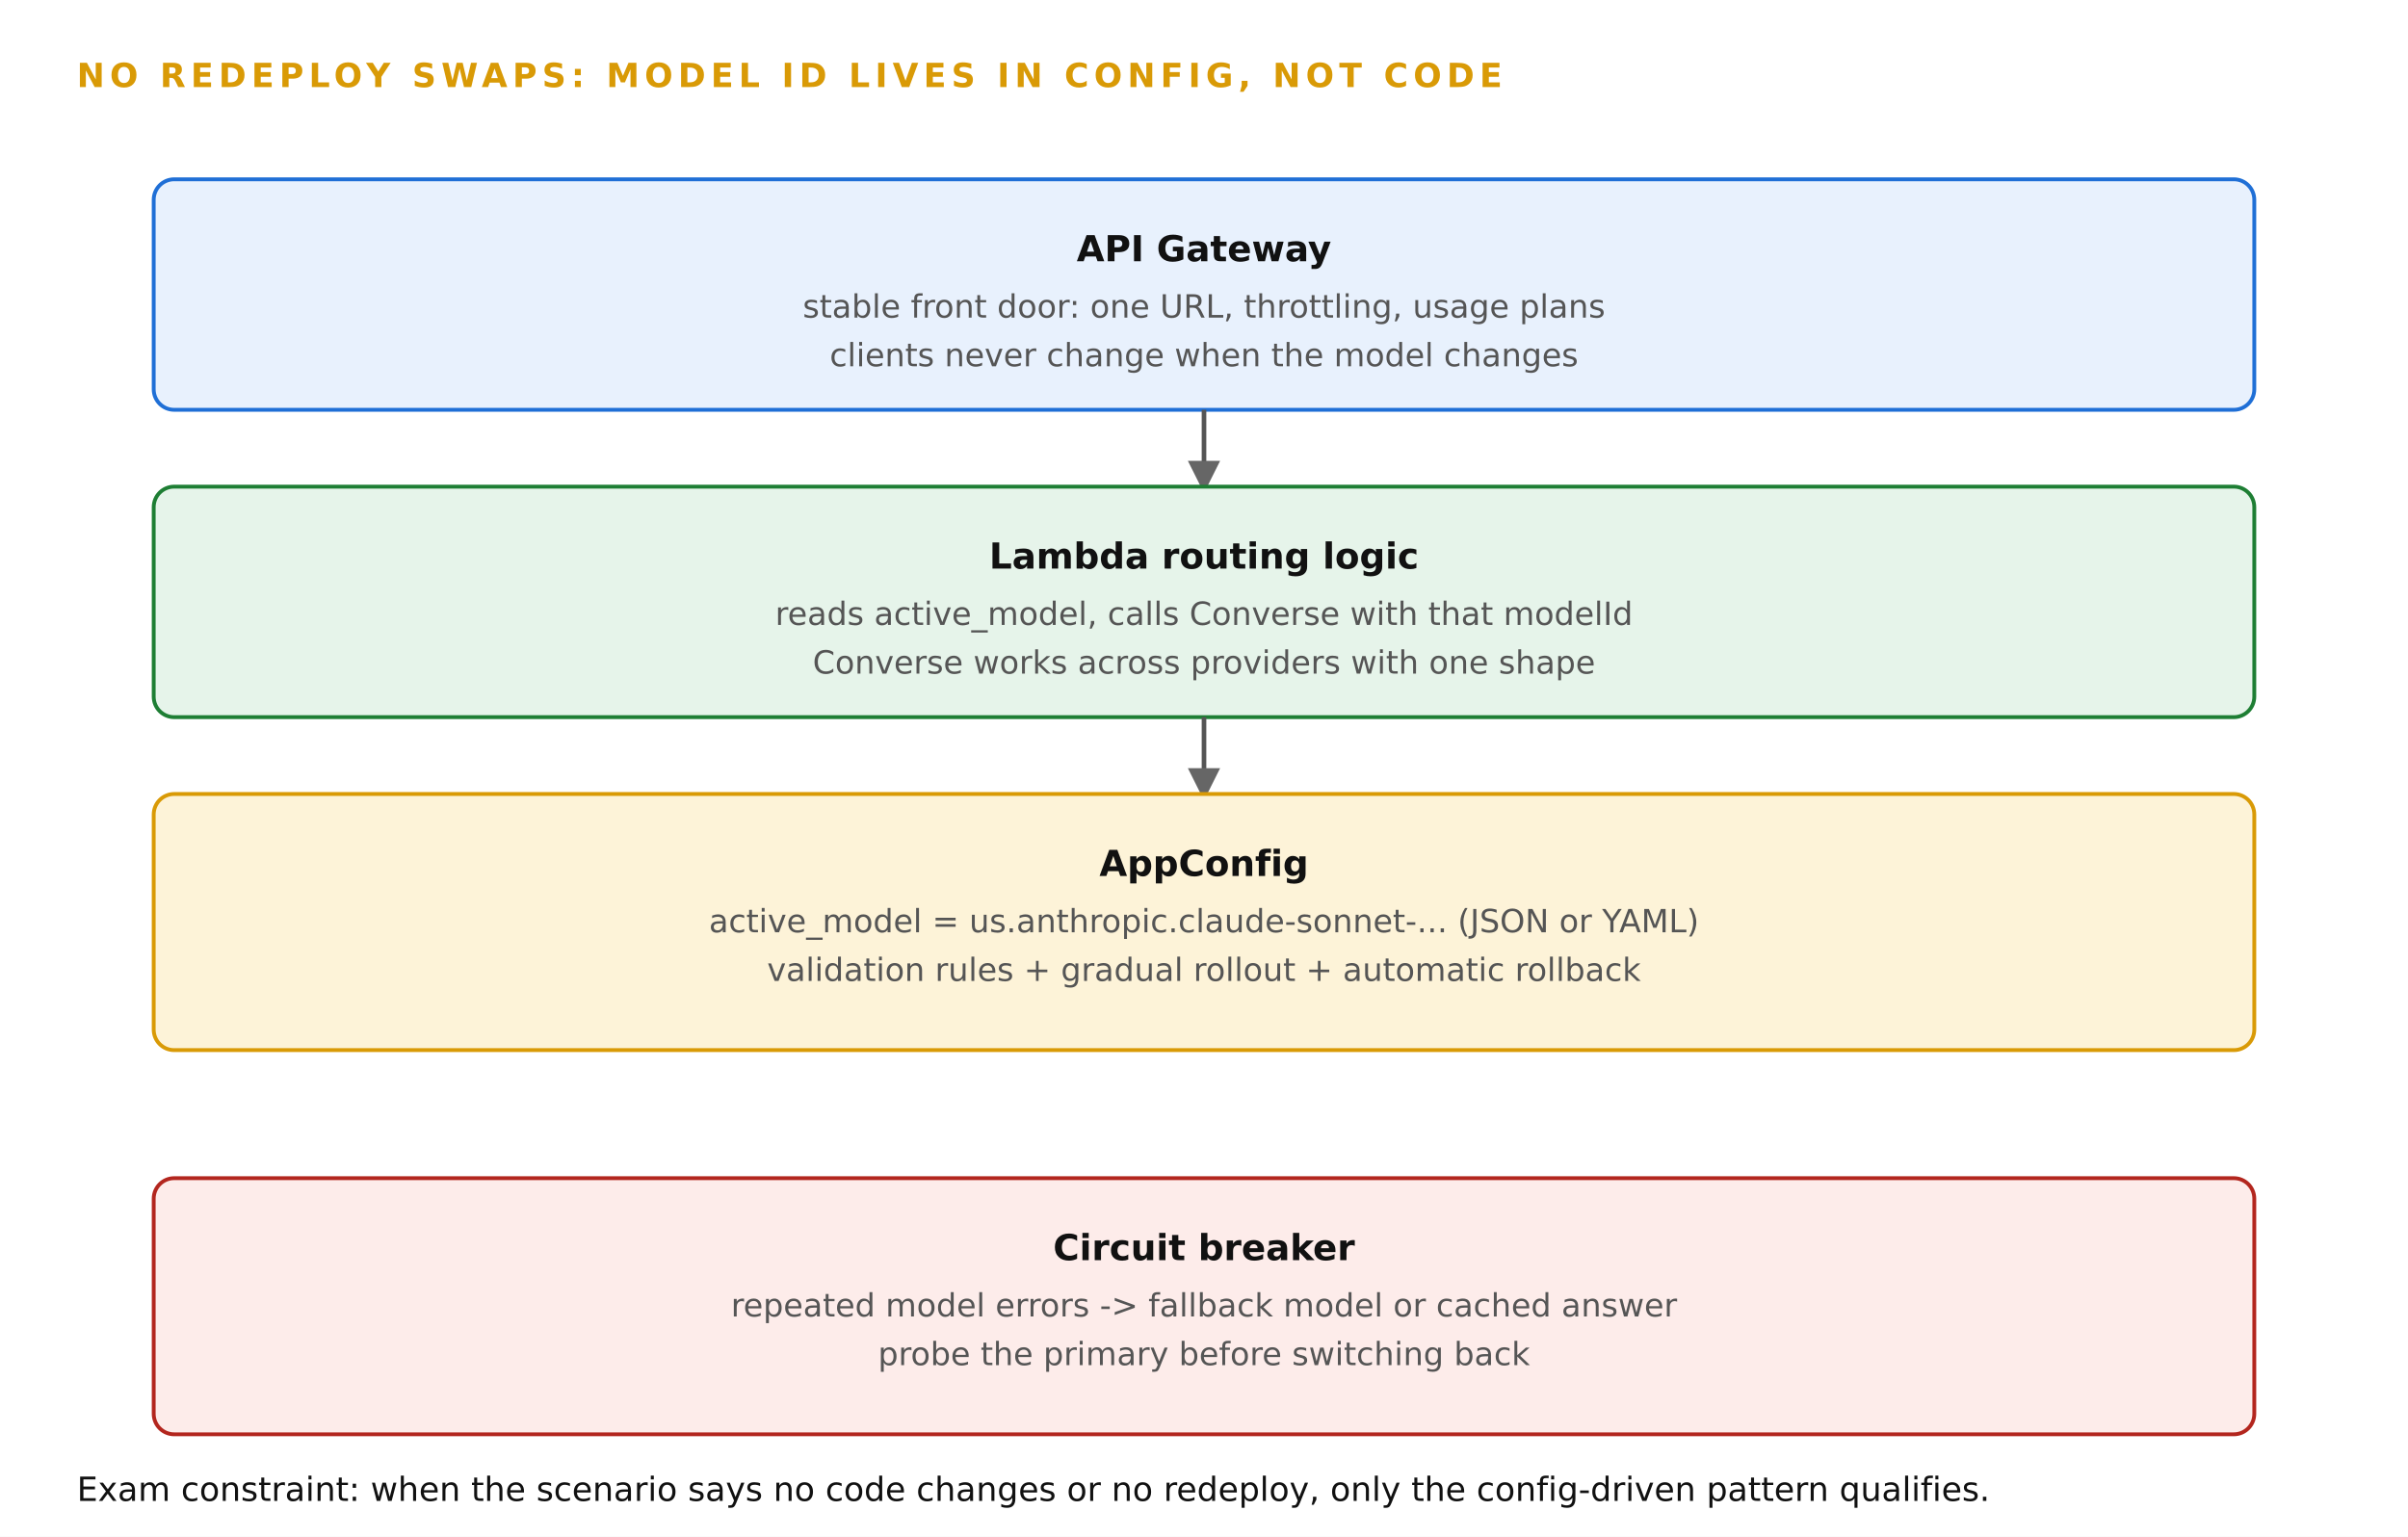
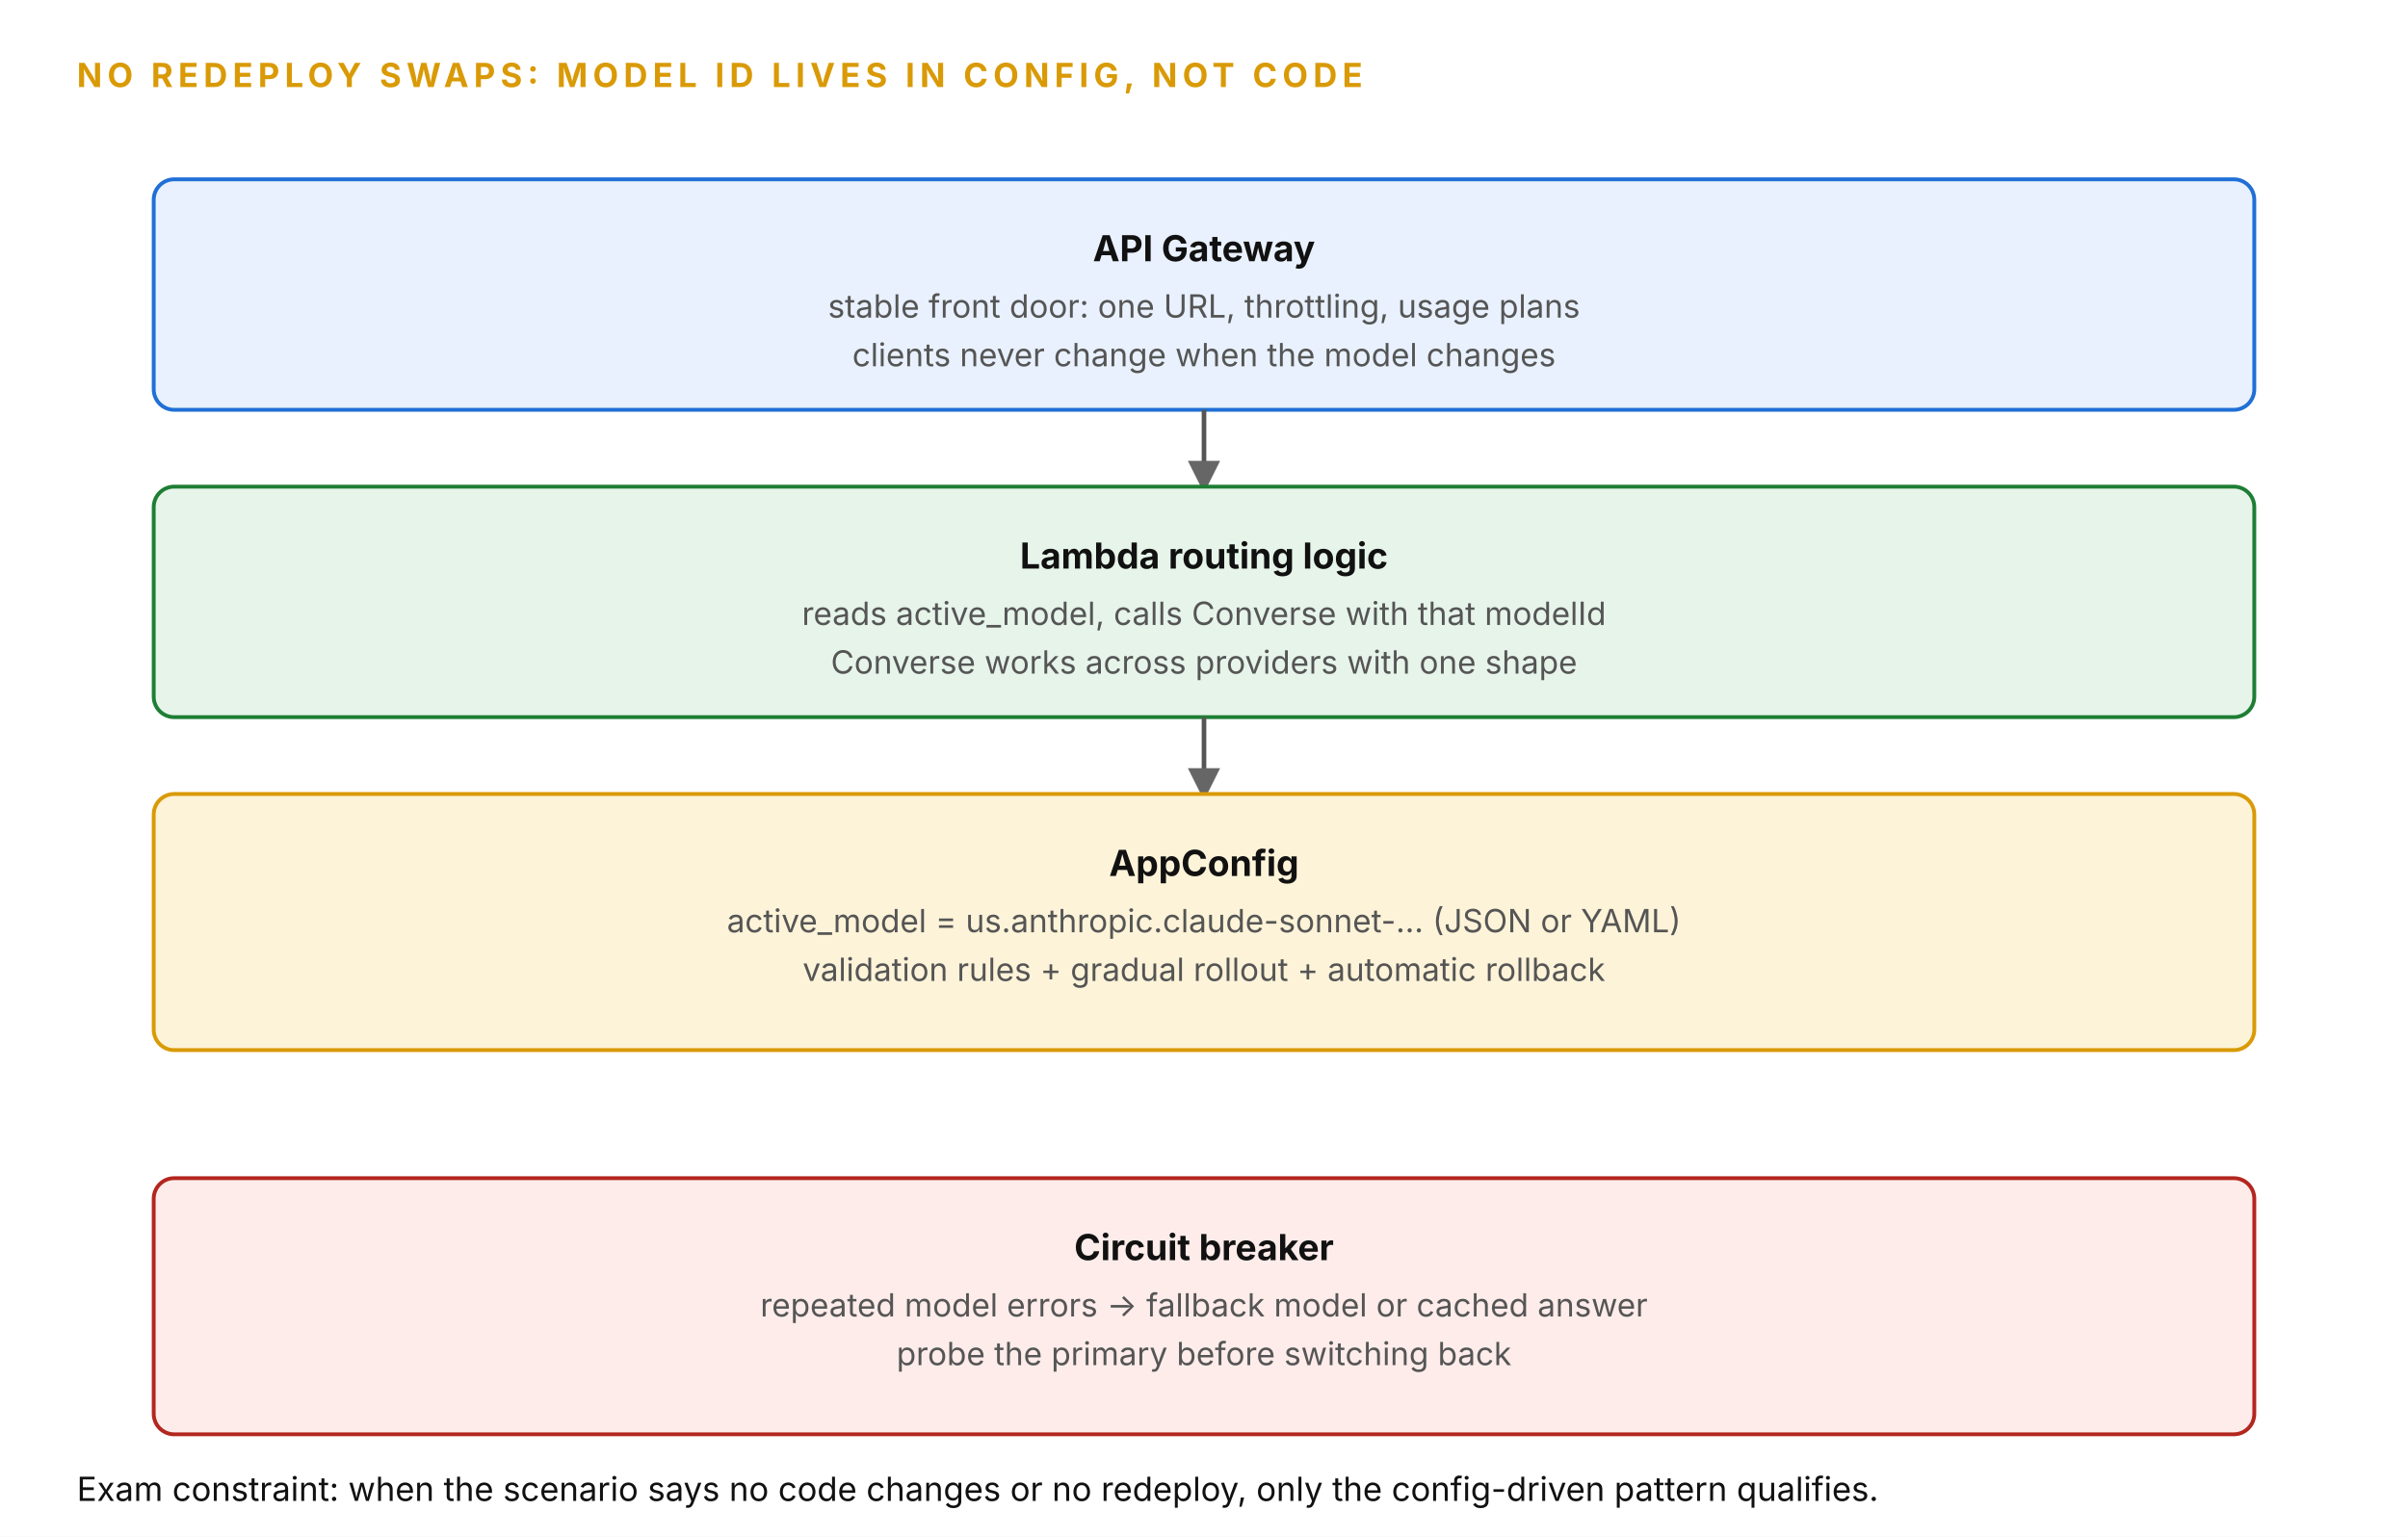
- <svg xmlns="http://www.w3.org/2000/svg" width="100%" viewBox="0 0 940 600" role="img" style="background:#ffffff;font-family:DejaVu Sans,Verdana,sans-serif" aria-label="Swap models without redeploys: the config-driven stack">
+ <svg xmlns="http://www.w3.org/2000/svg" width="100%" viewBox="0 0 940 600" role="img" style="background:#ffffff;font-family:'Anthropic Sans',Inter,'Source Sans 3','IBM Plex Sans',sans-serif" aria-label="Swap models without redeploys: the config-driven stack">
  <defs>
    <marker id="aip-swap-ah" viewBox="0 0 10 10" refX="8" refY="5" markerWidth="7" markerHeight="7" orient="auto-start-reverse">
      <path d="M0,0 L10,5 L0,10 z" fill="#666666" />
    </marker>
  </defs>
  <rect x="0" y="0" width="940" height="600" fill="#ffffff" />
  <text x="30" y="34" font-size="13" font-weight="bold" fill="#d99a06" letter-spacing="2">NO REDEPLOY SWAPS: MODEL ID LIVES IN CONFIG, NOT CODE</text>
  <rect x="60" y="70" width="820" height="90" rx="8" fill="#e8f1fd" stroke="#1f6fd6" stroke-width="1.5" />
  <text x="470.0" y="102" text-anchor="middle" font-size="14" fill="#111111" font-weight="bold">API Gateway</text>
  <text x="470.0" y="124" text-anchor="middle" font-size="12.5" fill="#555555">stable front door: one URL, throttling, usage plans</text>
  <text x="470.0" y="143" text-anchor="middle" font-size="12.5" fill="#555555">clients never change when the model changes</text>
  <line x1="470" y1="160" x2="470" y2="190" stroke="#555555" stroke-width="1.8" marker-end="url(#aip-swap-ah)" />
  <rect x="60" y="190" width="820" height="90" rx="8" fill="#e6f4ea" stroke="#1e7e34" stroke-width="1.5" />
  <text x="470.0" y="222" text-anchor="middle" font-size="14" fill="#111111" font-weight="bold">Lambda routing logic</text>
  <text x="470.0" y="244" text-anchor="middle" font-size="12.5" fill="#555555">reads active_model, calls Converse with that modelId</text>
  <text x="470.0" y="263" text-anchor="middle" font-size="12.5" fill="#555555">Converse works across providers with one shape</text>
  <line x1="470" y1="280" x2="470" y2="310" stroke="#555555" stroke-width="1.8" marker-end="url(#aip-swap-ah)" />
  <rect x="60" y="310" width="820" height="100" rx="8" fill="#fdf3d8" stroke="#d99a06" stroke-width="1.5" />
  <text x="470.0" y="342" text-anchor="middle" font-size="14" fill="#111111" font-weight="bold">AppConfig</text>
  <text x="470.0" y="364" text-anchor="middle" font-size="12.5" fill="#555555">active_model = us.anthropic.claude-sonnet-... (JSON or YAML)</text>
  <text x="470.0" y="383" text-anchor="middle" font-size="12.5" fill="#555555">validation rules + gradual rollout + automatic rollback</text>
  <rect x="60" y="460" width="820" height="100" rx="8" fill="#fdecea" stroke="#b3261e" stroke-width="1.5" />
  <text x="470.0" y="492" text-anchor="middle" font-size="14" fill="#111111" font-weight="bold">Circuit breaker</text>
  <text x="470.0" y="514" text-anchor="middle" font-size="12.5" fill="#555555">repeated model errors -&gt; fallback model or cached answer</text>
  <text x="470.0" y="533" text-anchor="middle" font-size="12.5" fill="#555555">probe the primary before switching back</text>
  <text x="30" y="586" font-size="13" fill="#111111">Exam constraint: when the scenario says no code changes or no redeploy, only the config-driven pattern qualifies.</text>
</svg>
